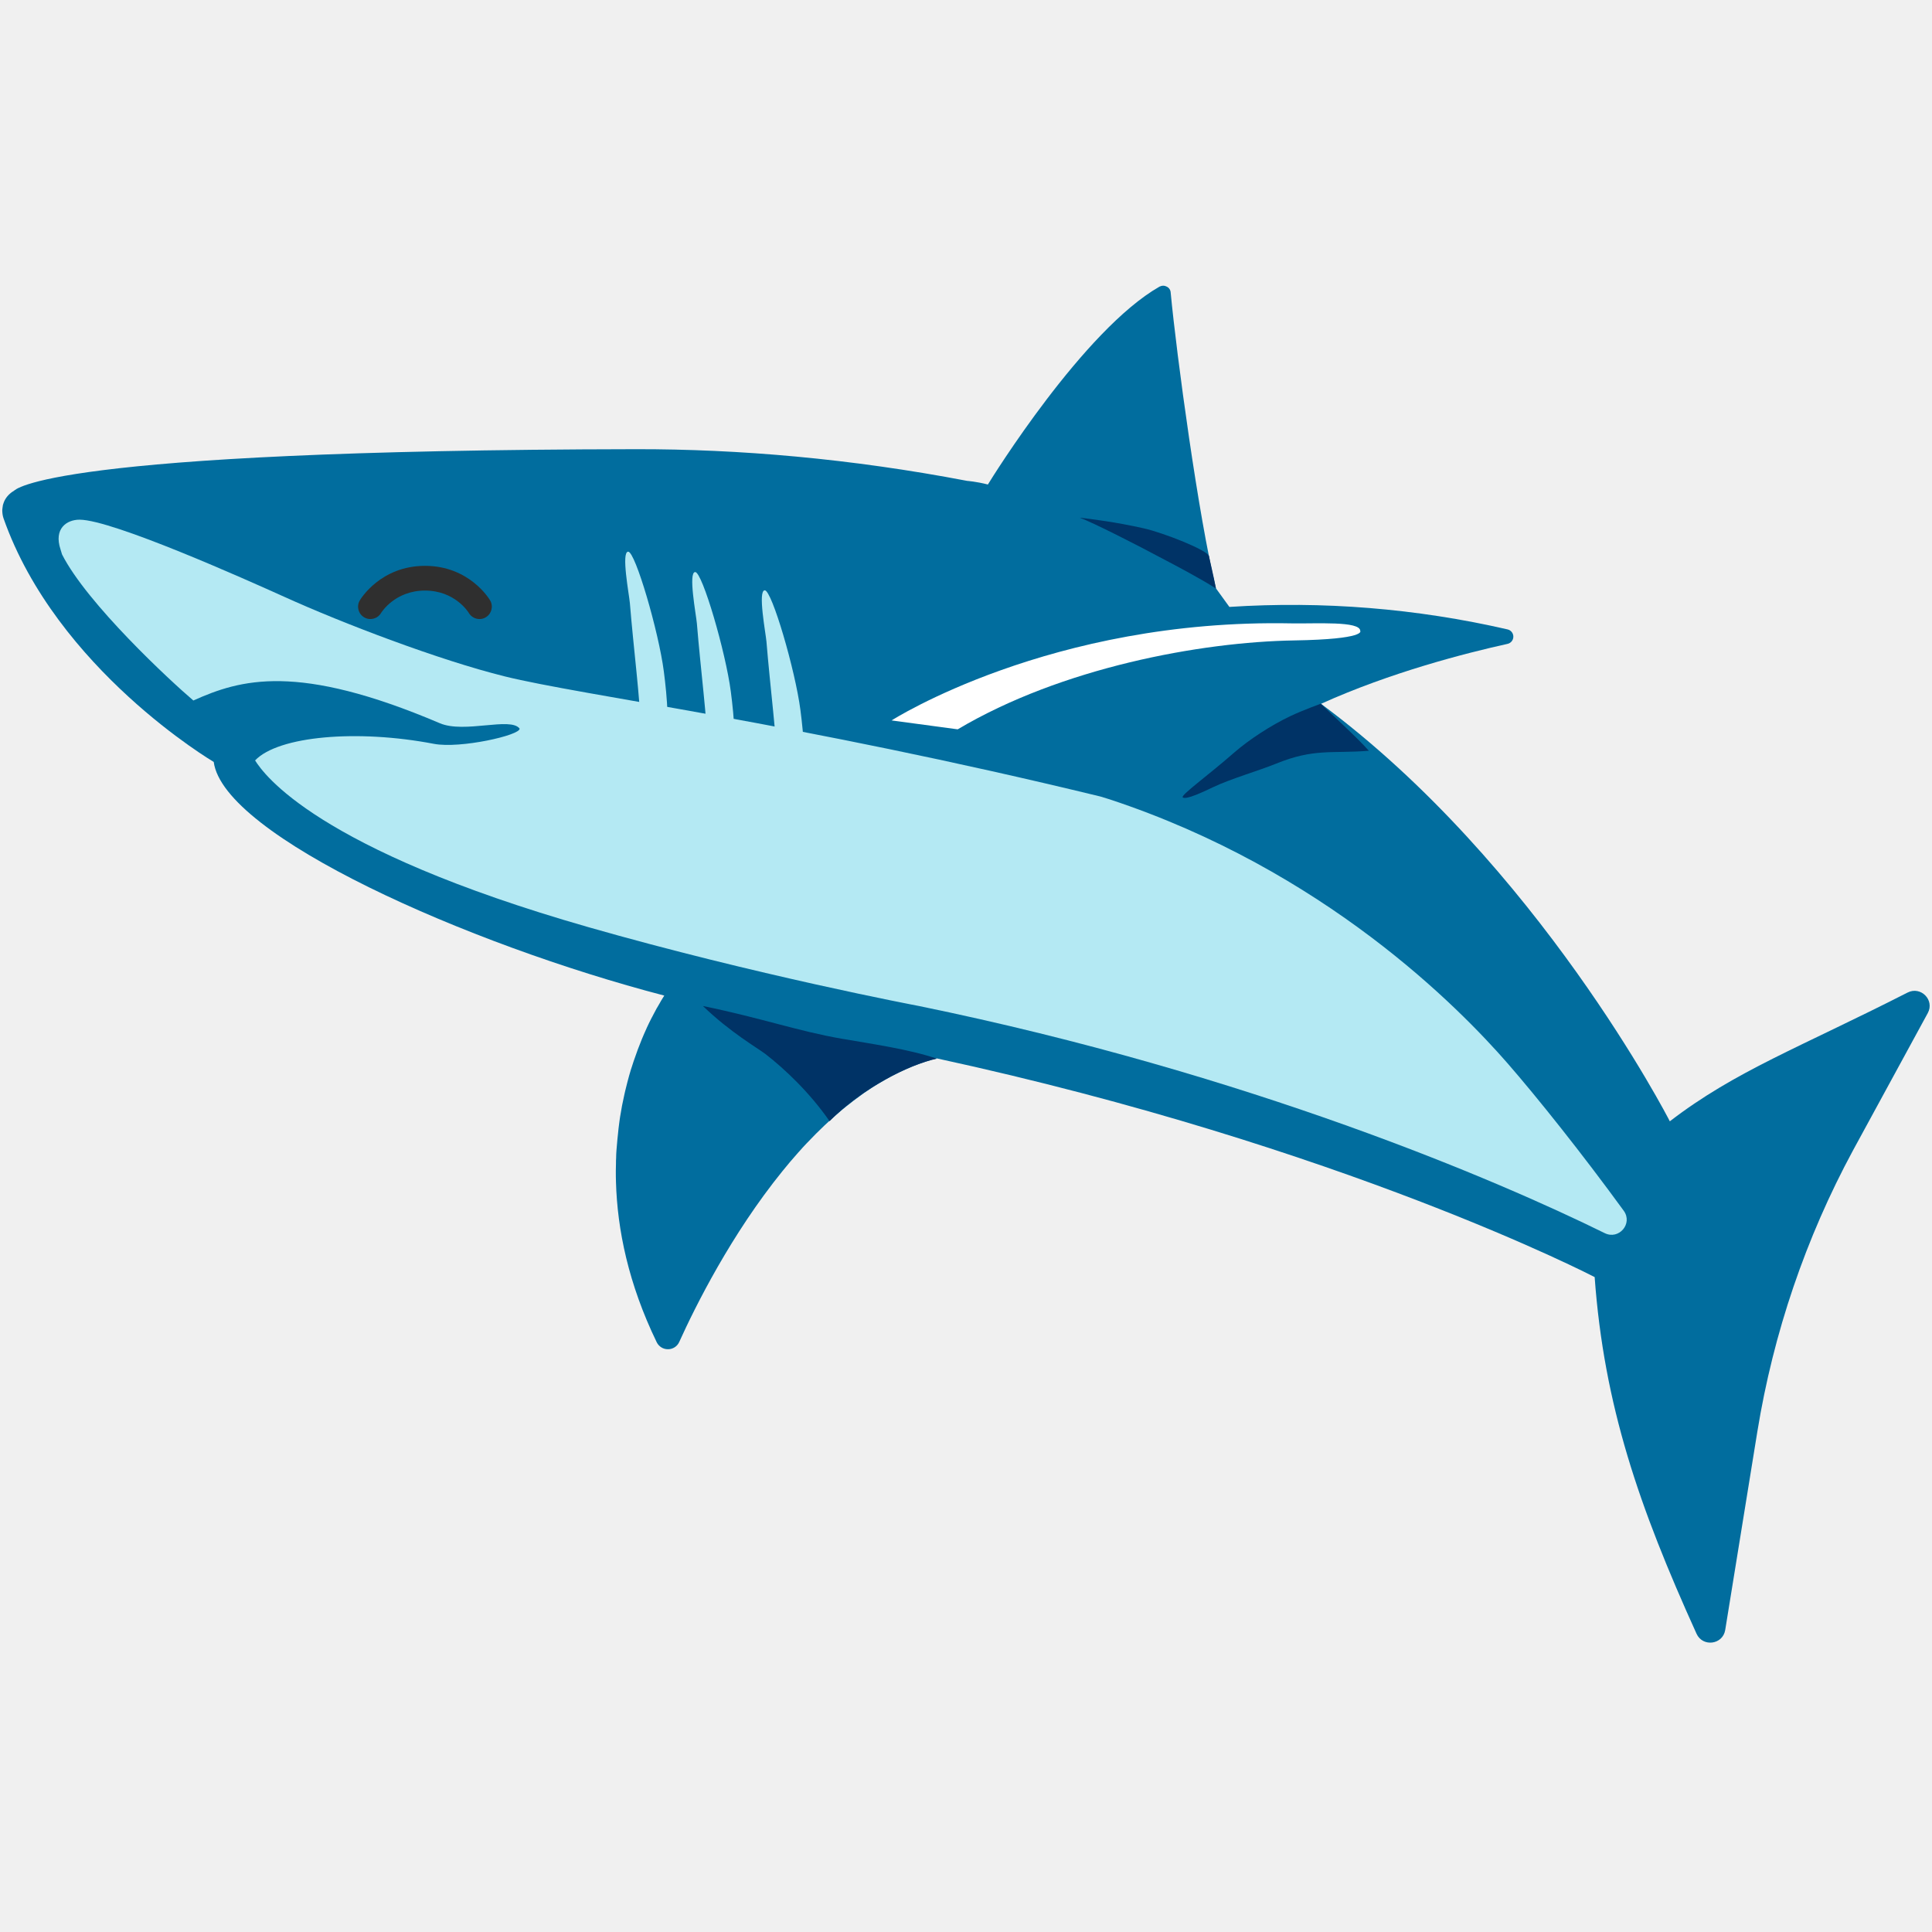
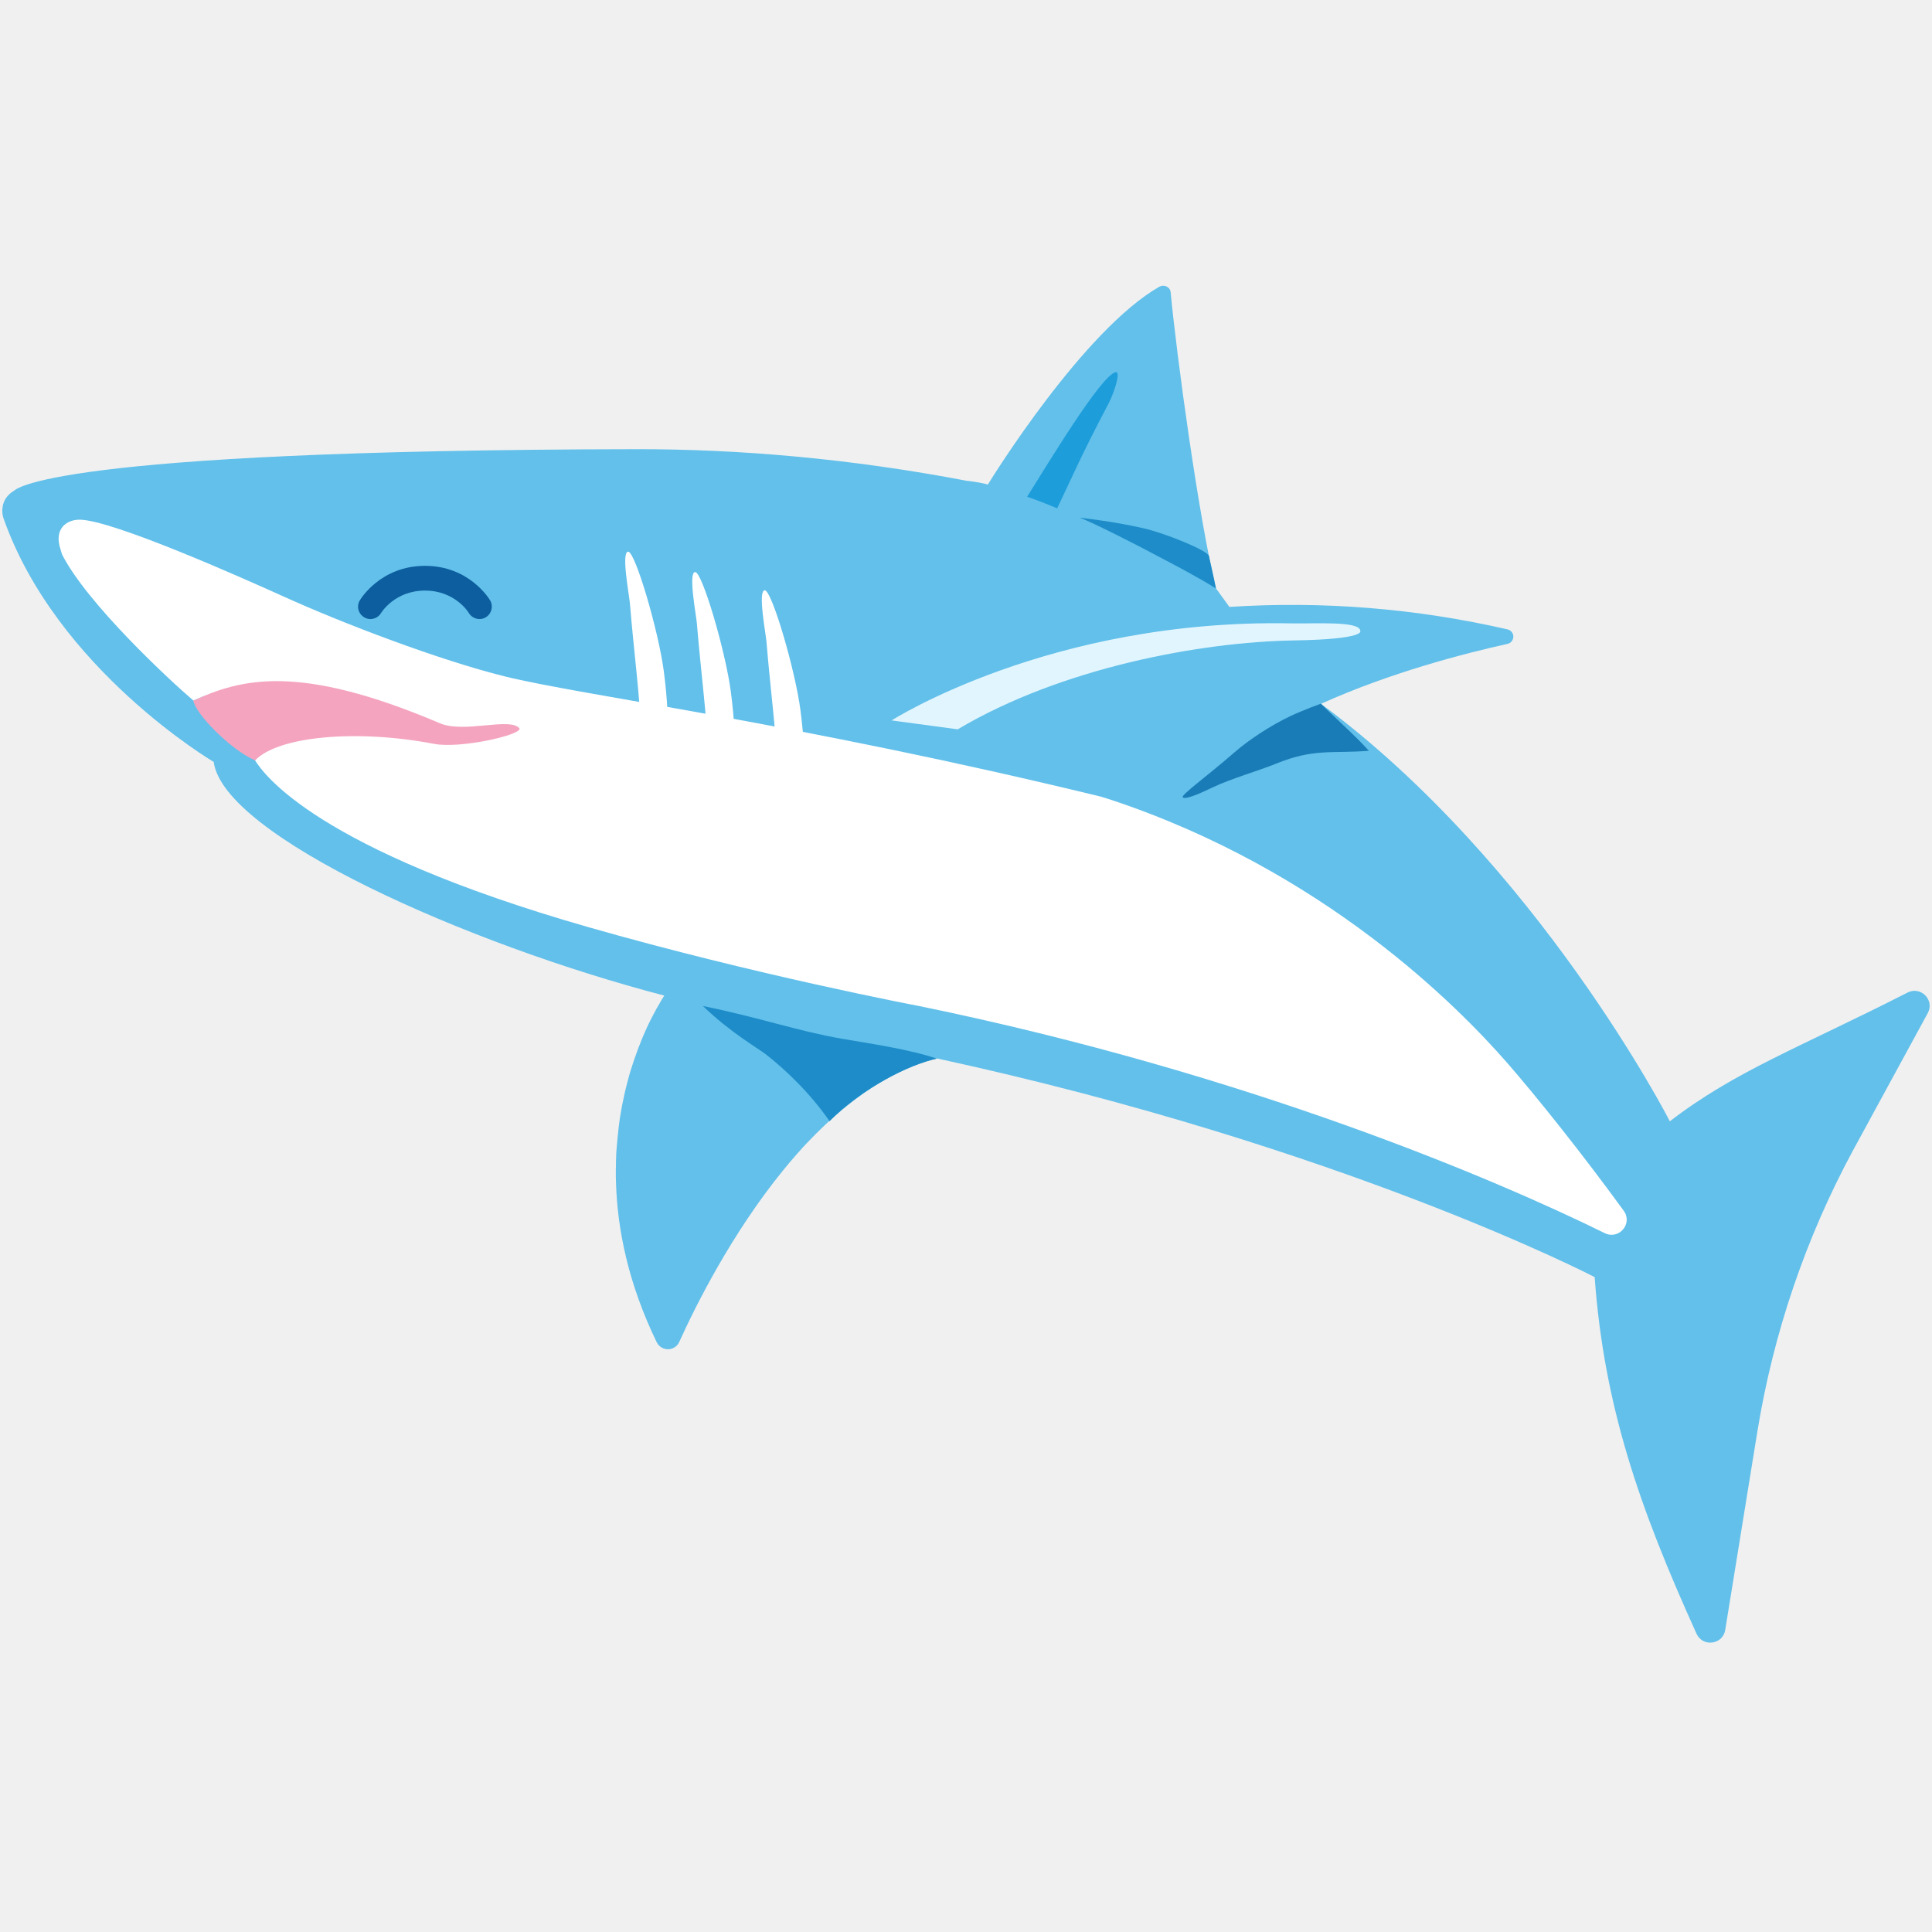
- <svg xmlns="http://www.w3.org/2000/svg" width="128" height="128">
-   <path d="M127.72 67.12c.47-.86-.46-1.81-1.34-1.36-7.14 3.64-11.41 5.19-15.75 8.53-.05-.11-8.75-17.03-23.11-27.66 4.62-2.09 9.59-3.36 12.35-3.97a.491.491 0 0 0 .01-.96 63.733 63.733 0 0 0-18.43-1.49l-.89-1.23c-1.15-4.69-2.61-15.45-3-19.6a.458.458 0 0 0-.26-.39.465.465 0 0 0-.23-.06c-.09 0-.17.02-.25.06-5.03 2.87-11.09 12.65-11.37 13.11-.78-.2-1.37-.24-1.37-.24-7.74-1.48-15.13-2.11-21.93-2.1C2.87 29.82 1 32.48.92 32.52c-.26.15-.48.37-.62.65 0 .01-.01.02-.01.02-.04.09-.07.18-.1.28v.02c-.02.1-.03.2-.04.3 0 .18.02.36.08.54 3.52 10.02 13.93 16.15 13.93 16.15.65 4.9 16.81 12.08 29.85 15.48-.04.06-.08.13-.13.21-.02.04-.05.08-.08.13s-.06.11-.09.16c-.02.04-.05.08-.07.12-.04.06-.07.13-.11.19 0 0 0 .01-.01.01-.09.16-.18.33-.27.51-.02.04-.04.09-.07.13-.04.09-.08.17-.13.26l-.06.12c-.09.18-.17.37-.26.57-.02.04-.03.07-.05.11-.05.11-.09.22-.14.33l-.06.15c-.15.37-.3.76-.44 1.18-.02.06-.04.11-.06.17-.04.13-.09.27-.13.4-.02.05-.03.1-.05.15-.08.27-.16.54-.23.82-.01.05-.03.1-.04.16-.04.15-.07.29-.11.44-.02.07-.03.15-.05.22-.11.48-.21.99-.29 1.51-.01.09-.03.18-.04.28l-.06.47-.03.3c-.03.27-.06.55-.08.83l-.03.35c-.01.16-.02.32-.02.47-.01.13-.01.25-.01.38 0 .16-.01.31-.01.47 0 .25 0 .5.01.76.09 3.14.82 6.73 2.7 10.61.14.28.42.46.74.46h.01c.32 0 .61-.19.74-.48 1.09-2.41 3.46-7.15 6.84-11.32.17-.21.35-.42.52-.63l.01-.01c.17-.2.35-.41.53-.61l.03-.03c.17-.2.35-.39.53-.58l.03-.03c.74-.78 1.52-1.53 2.33-2.2.01-.01.02-.02.04-.03.14-.12.28-.23.43-.34.08-.07.17-.13.25-.2.13-.1.25-.19.38-.28.1-.08.21-.15.31-.23l.36-.24c.12-.08.23-.16.35-.23.11-.07.23-.14.35-.21.13-.08.26-.15.38-.22.11-.06.22-.13.34-.19.14-.07.27-.14.41-.21.11-.05.22-.11.33-.16.15-.07.3-.13.45-.2.1-.04.2-.09.31-.13.17-.07.34-.13.51-.19.09-.03.17-.06.26-.09.26-.09.52-.16.78-.23 26.98 5.85 43.59 14.49 43.59 14.49.62 8.52 2.94 15.22 6.75 23.63.41.9 1.74.73 1.9-.25l2.13-13.15c1.06-6.52 3.2-12.82 6.34-18.63z" fill="#016d9e" />
-   <path d="M59.07 47.73s10.54-6.75 26.5-6.43c1.61.03 4.55-.17 4.55.5 0 0 .42.55-4.37.63-6.22.1-15.43 1.81-22.3 5.89z" fill="#fff" />
-   <g fill="#b4e9f3">
-     <path d="M42.43 48.1c0-1.62-.45-5.08-.7-8.15-.05-.57-.59-3.4-.11-3.4.47 0 2.02 5.3 2.36 7.93.21 1.62.45 4.12 0 5.72-.07.19-.46.23-.92.29-.85.1-.63-.95-.63-2.39zM46.87 49.45c0-1.62-.45-5.08-.7-8.15-.05-.57-.59-3.4-.11-3.4.47 0 2.02 5.3 2.36 7.93.21 1.62.45 4.12 0 5.72-.07.19-.46.23-.92.29-.85.1-.63-.95-.63-2.39zM51.48 50.66c0-1.62-.45-5.08-.7-8.15-.05-.57-.59-3.4-.11-3.4.47 0 2.02 5.3 2.36 7.93.21 1.62.45 4.12 0 5.72-.07.19-.46.23-.92.29-.85.1-.63-.95-.63-2.39z" />
+ <svg xmlns="http://www.w3.org/2000/svg" width="100%" height="100%" viewBox="0 0 128 128" version="1.1" xml:space="preserve" style="fill-rule:evenodd;clip-rule:evenodd;stroke-linejoin:round;stroke-miterlimit:2;">
+   <path d="M127.72,67.12C128.19,66.26 127.26,65.31 126.38,65.76C119.24,69.4 114.97,70.95 110.63,74.29C110.58,74.18 101.88,57.26 87.52,46.63C92.14,44.54 97.11,43.27 99.87,42.66C100.098,42.614 100.263,42.411 100.263,42.179C100.263,41.95 100.103,41.75 99.88,41.7C93.842,40.31 87.633,39.808 81.45,40.21L80.56,38.98C79.41,34.29 77.95,23.53 77.56,19.38C77.551,19.212 77.451,19.062 77.3,18.99C77.23,18.95 77.151,18.93 77.07,18.93C76.98,18.93 76.9,18.95 76.82,18.99C71.79,21.86 65.73,31.64 65.45,32.1C64.67,31.9 64.08,31.86 64.08,31.86C56.34,30.38 48.95,29.75 42.15,29.76C2.87,29.82 1,32.48 0.92,32.52C0.66,32.67 0.44,32.89 0.3,33.17C0.3,33.18 0.29,33.19 0.29,33.19C0.25,33.28 0.22,33.37 0.19,33.47L0.19,33.49C0.17,33.59 0.16,33.69 0.15,33.79C0.15,33.97 0.17,34.15 0.23,34.33C3.75,44.35 14.16,50.48 14.16,50.48C14.81,55.38 30.97,62.56 44.01,65.96C43.97,66.02 43.93,66.09 43.88,66.17C43.86,66.21 43.83,66.25 43.8,66.3C43.77,66.35 43.74,66.41 43.71,66.46C43.69,66.5 43.66,66.54 43.64,66.58C43.6,66.64 43.57,66.71 43.53,66.77C43.53,66.77 43.53,66.78 43.52,66.78C43.43,66.94 43.34,67.11 43.25,67.29C43.23,67.33 43.21,67.38 43.18,67.42C43.14,67.51 43.1,67.59 43.05,67.68L42.99,67.8C42.9,67.98 42.82,68.17 42.73,68.37C42.71,68.41 42.7,68.44 42.68,68.48C42.63,68.59 42.59,68.7 42.54,68.81L42.48,68.96C42.33,69.33 42.18,69.72 42.04,70.14C42.02,70.2 42,70.25 41.98,70.31C41.94,70.44 41.89,70.58 41.85,70.71C41.83,70.76 41.82,70.81 41.8,70.86C41.72,71.13 41.64,71.4 41.57,71.68C41.56,71.73 41.54,71.78 41.53,71.84C41.49,71.99 41.46,72.13 41.42,72.28C41.4,72.35 41.39,72.43 41.37,72.5C41.26,72.98 41.16,73.49 41.08,74.01C41.07,74.1 41.05,74.19 41.04,74.29L40.98,74.76L40.95,75.06C40.92,75.33 40.89,75.61 40.87,75.89L40.84,76.24C40.83,76.4 40.82,76.56 40.82,76.71C40.81,76.84 40.81,76.96 40.81,77.09C40.81,77.25 40.8,77.4 40.8,77.56C40.8,77.81 40.8,78.06 40.81,78.32C40.9,81.46 41.63,85.05 43.51,88.93C43.65,89.21 43.93,89.39 44.25,89.39L44.26,89.39C44.58,89.39 44.87,89.2 45,88.91C46.09,86.5 48.46,81.76 51.84,77.59C52.01,77.38 52.19,77.17 52.36,76.96L52.37,76.95C52.54,76.75 52.72,76.54 52.9,76.34L52.93,76.31C53.1,76.11 53.28,75.92 53.46,75.73L53.49,75.7C54.23,74.92 55.01,74.17 55.82,73.5C55.83,73.49 55.84,73.48 55.86,73.47C56,73.35 56.14,73.24 56.29,73.13C56.37,73.06 56.46,73 56.54,72.93C56.67,72.83 56.79,72.74 56.92,72.65C57.02,72.57 57.13,72.5 57.23,72.42L57.59,72.18C57.71,72.1 57.82,72.02 57.94,71.95C58.05,71.88 58.17,71.81 58.29,71.74C58.42,71.66 58.55,71.59 58.67,71.52C58.78,71.46 58.89,71.39 59.01,71.33C59.15,71.26 59.28,71.19 59.42,71.12C59.53,71.07 59.64,71.01 59.75,70.96C59.9,70.89 60.05,70.83 60.2,70.76C60.3,70.72 60.4,70.67 60.51,70.63C60.68,70.56 60.85,70.5 61.02,70.44C61.11,70.41 61.19,70.38 61.28,70.35C61.54,70.26 61.8,70.19 62.06,70.12C89.04,75.97 105.65,84.61 105.65,84.61C106.27,93.13 108.59,99.83 112.4,108.24C112.81,109.14 114.14,108.97 114.3,107.99L116.43,94.84C117.49,88.32 119.63,82.02 122.77,76.21L127.72,67.12Z" style="fill:rgb(98,192,234);fill-rule:nonzero;" />
+   <path d="M59.07,47.73C59.07,47.73 69.61,40.98 85.57,41.3C87.18,41.33 90.12,41.13 90.12,41.8C90.12,41.8 90.54,42.35 85.75,42.43C79.53,42.53 70.32,44.24 63.45,48.32L59.07,47.73Z" style="fill:rgb(225,245,254);fill-rule:nonzero;" />
+   <g>
+     <path d="M42.43,48.1C42.43,46.48 41.98,43.02 41.73,39.95C41.68,39.38 41.14,36.55 41.62,36.55C42.09,36.55 43.64,41.85 43.98,44.48C44.19,46.1 44.43,48.6 43.98,50.2C43.91,50.39 43.52,50.43 43.06,50.49C42.21,50.59 42.43,49.54 42.43,48.1ZM46.87,49.45C46.87,47.83 46.42,44.37 46.17,41.3C46.12,40.73 45.58,37.9 46.06,37.9C46.53,37.9 48.08,43.2 48.42,45.83C48.63,47.45 48.87,49.95 48.42,51.55C48.35,51.74 47.96,51.78 47.5,51.84C46.65,51.94 46.87,50.89 46.87,49.45ZM51.48,50.66C51.48,49.04 51.03,45.58 50.78,42.51C50.73,41.94 50.19,39.11 50.67,39.11C51.14,39.11 52.69,44.41 53.03,47.04C53.24,48.66 53.48,51.16 53.03,52.76C52.96,52.95 52.57,52.99 52.11,53.05C51.26,53.15 51.48,52.1 51.48,50.66Z" style="fill:white;fill-rule:nonzero;" />
  </g>
-   <path d="M73.31 26.99c-1.68 3.2-2.13 4.3-3.27 6.69-.7-.3-1.36-.55-1.99-.77 1.18-1.86 4.94-8.15 5.88-8.25.35-.05-.14 1.5-.62 2.33z" fill="#016d9e" />
-   <path d="M78.36 52.83c-.16-.14 1.66-1.44 3.42-2.98.94-.82 2.39-1.78 3.72-2.41.75-.36 2.01-.82 2.01-.82.46.48 2.41 2.24 3.18 3.12-2.43.2-3.62-.18-6.16.86-1.11.45-3.05 1.02-4.13 1.54-.64.3-1.81.87-2.04.69z" fill="#036" />
-   <path d="M60.88 66.65c-.11-.02-10.85-2.06-21.92-5.23-18.04-5.17-21.49-10.14-22.06-11.04 1.54-1.62 6.77-2.072 11.84-1.1 1.746.336 5.742-.572 5.686-1.008-.594-.797-3.652.34-5.288-.357C19.69 43.892 15.93 45.01 12.81 46.41c-1.52-1.29-7.05-6.42-8.7-9.68-.03-.09-.06-.2-.1-.33-.46-1.38.41-1.97 1.26-1.97 2.2.01 11.08 3.99 13.54 5.1 3.97 1.8 10.31 4.21 14.62 5.28 5.17 1.28 19.27 3.05 39.47 7.96l.62.19c14.22 4.7 23.12 13.77 26.38 17.51 1.94 2.23 4.93 5.97 7.68 9.75.61.85-.32 1.94-1.26 1.48-7.1-3.5-23.55-10.56-45.44-15.05z" fill="#b4e9f3" />
-   <path d="M71.54 34.3c.89.33 3.73 1.77 5.63 2.79.4.21 2.32 1.21 3.39 1.9-.18-.94-.38-1.73-.46-2.14-.07-.39-3-1.55-4.34-1.85-1.81-.41-3.5-.62-4.22-.7zM46.57 66.65c3.89.8 6.31 1.67 9.21 2.17 1.91.33 4.49.7 6.29 1.32-1.85.39-4.95 1.96-7.11 4.14-1.3-1.88-2.97-3.46-4.25-4.45-.51-.39-2.34-1.44-4.14-3.18z" fill="#036" />
-   <path d="M32.182 40.9a.797.797 0 0 1-.412.114.829.829 0 0 1-.709-.403c-.033-.06-.926-1.484-2.903-1.484-2.01 0-2.902 1.47-2.911 1.484a.818.818 0 0 1-1.41-.832c.054-.093 1.382-2.29 4.321-2.29 2.936 0 4.261 2.197 4.315 2.29a.821.821 0 0 1-.291 1.12z" fill="#2f2f2f" />
+   <path d="M73.31,26.99C71.63,30.19 71.18,31.29 70.04,33.68C69.34,33.38 68.68,33.13 68.05,32.91C69.23,31.05 72.99,24.76 73.93,24.66C74.28,24.61 73.79,26.16 73.31,26.99Z" style="fill:rgb(30,157,219);fill-rule:nonzero;" />
+   <path d="M78.36,52.83C78.2,52.69 80.02,51.39 81.78,49.85C82.72,49.03 84.17,48.07 85.5,47.44C86.25,47.08 87.51,46.62 87.51,46.62C87.97,47.1 89.92,48.86 90.69,49.74C88.26,49.94 87.07,49.56 84.53,50.6C83.42,51.05 81.48,51.62 80.4,52.14C79.76,52.44 78.59,53.01 78.36,52.83Z" style="fill:rgb(25,124,183);fill-rule:nonzero;" />
+   <path d="M16.9,50.38L21.312,50.344L36.783,49.742L36.783,46.62L20.714,42.925L12.81,46.41C12.91,47.241 15.234,49.648 16.9,50.38Z" style="fill:rgb(244,164,191);" />
+   <path d="M60.88,66.65C60.77,66.63 50.03,64.59 38.96,61.42C20.92,56.25 17.47,51.28 16.9,50.38C18.44,48.76 23.67,48.308 28.74,49.28C30.486,49.616 34.482,48.708 34.426,48.272C33.832,47.475 30.774,48.612 29.138,47.915C19.69,43.892 15.93,45.01 12.81,46.41C11.29,45.12 5.76,39.99 4.11,36.73C4.08,36.64 4.05,36.53 4.01,36.4C3.55,35.02 4.42,34.43 5.27,34.43C7.47,34.44 16.35,38.42 18.81,39.53C22.78,41.33 29.12,43.74 33.43,44.81C38.6,46.09 52.7,47.86 72.9,52.77L73.52,52.96C87.74,57.66 96.64,66.73 99.9,70.47C101.84,72.7 104.83,76.44 107.58,80.22C108.19,81.07 107.26,82.16 106.32,81.7C99.22,78.2 82.77,71.14 60.88,66.65Z" style="fill:white;fill-rule:nonzero;" />
+   <path d="M71.54,34.3C72.43,34.63 75.27,36.07 77.17,37.09C77.57,37.3 79.49,38.3 80.56,38.99C80.38,38.05 80.18,37.26 80.1,36.85C80.03,36.46 77.1,35.3 75.76,35C73.95,34.59 72.26,34.38 71.54,34.3ZM46.57,66.65C50.46,67.45 52.88,68.32 55.78,68.82C57.69,69.15 60.27,69.52 62.07,70.14C60.22,70.53 57.12,72.1 54.96,74.28C53.66,72.4 51.99,70.82 50.71,69.83C50.2,69.44 48.37,68.39 46.57,66.65Z" style="fill:rgb(29,140,200);fill-rule:nonzero;" />
+   <path d="M32.182,40.9C32.058,40.975 31.915,41.014 31.77,41.014C31.48,41.013 31.21,40.86 31.061,40.611C31.028,40.551 30.135,39.127 28.158,39.127C26.148,39.127 25.256,40.597 25.247,40.611C25.1,40.86 24.831,41.014 24.542,41.014C24.093,41.014 23.723,40.644 23.723,40.195C23.723,40.049 23.763,39.905 23.837,39.779C23.891,39.686 25.219,37.489 28.158,37.489C31.094,37.489 32.419,39.686 32.473,39.779C32.699,40.166 32.568,40.671 32.182,40.899L32.182,40.9Z" style="fill:rgb(12,94,159);fill-rule:nonzero;" />
</svg>
